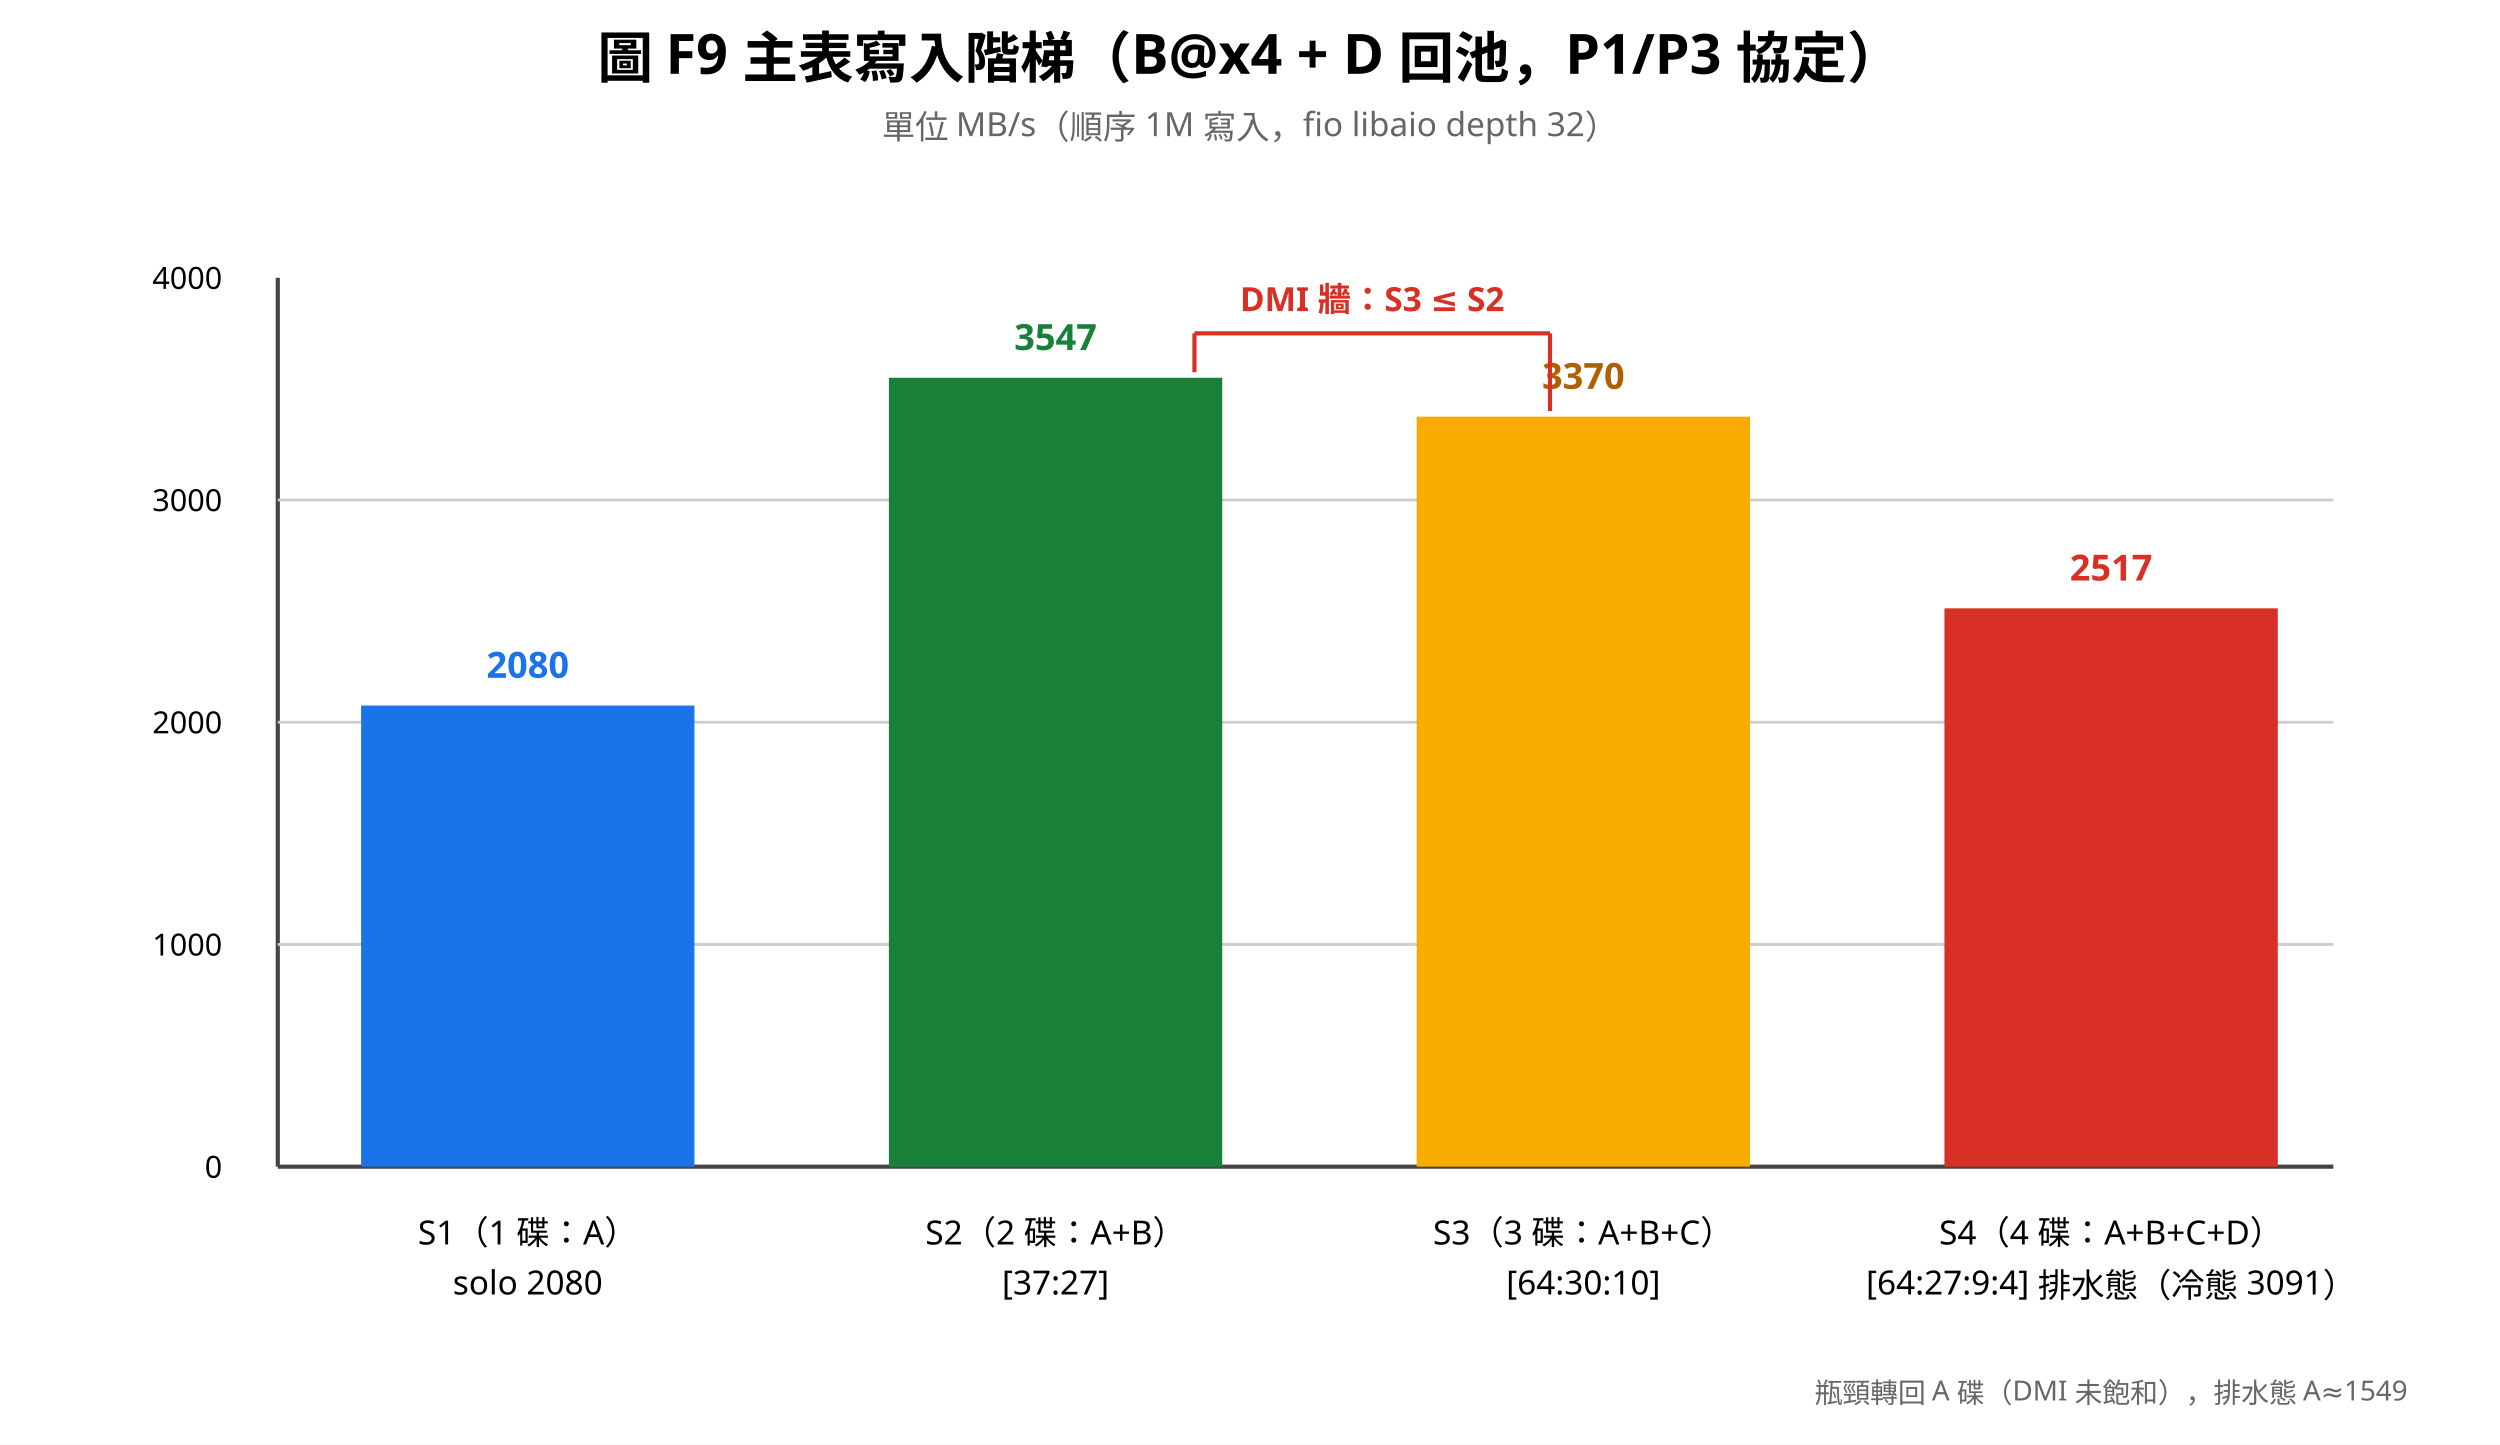
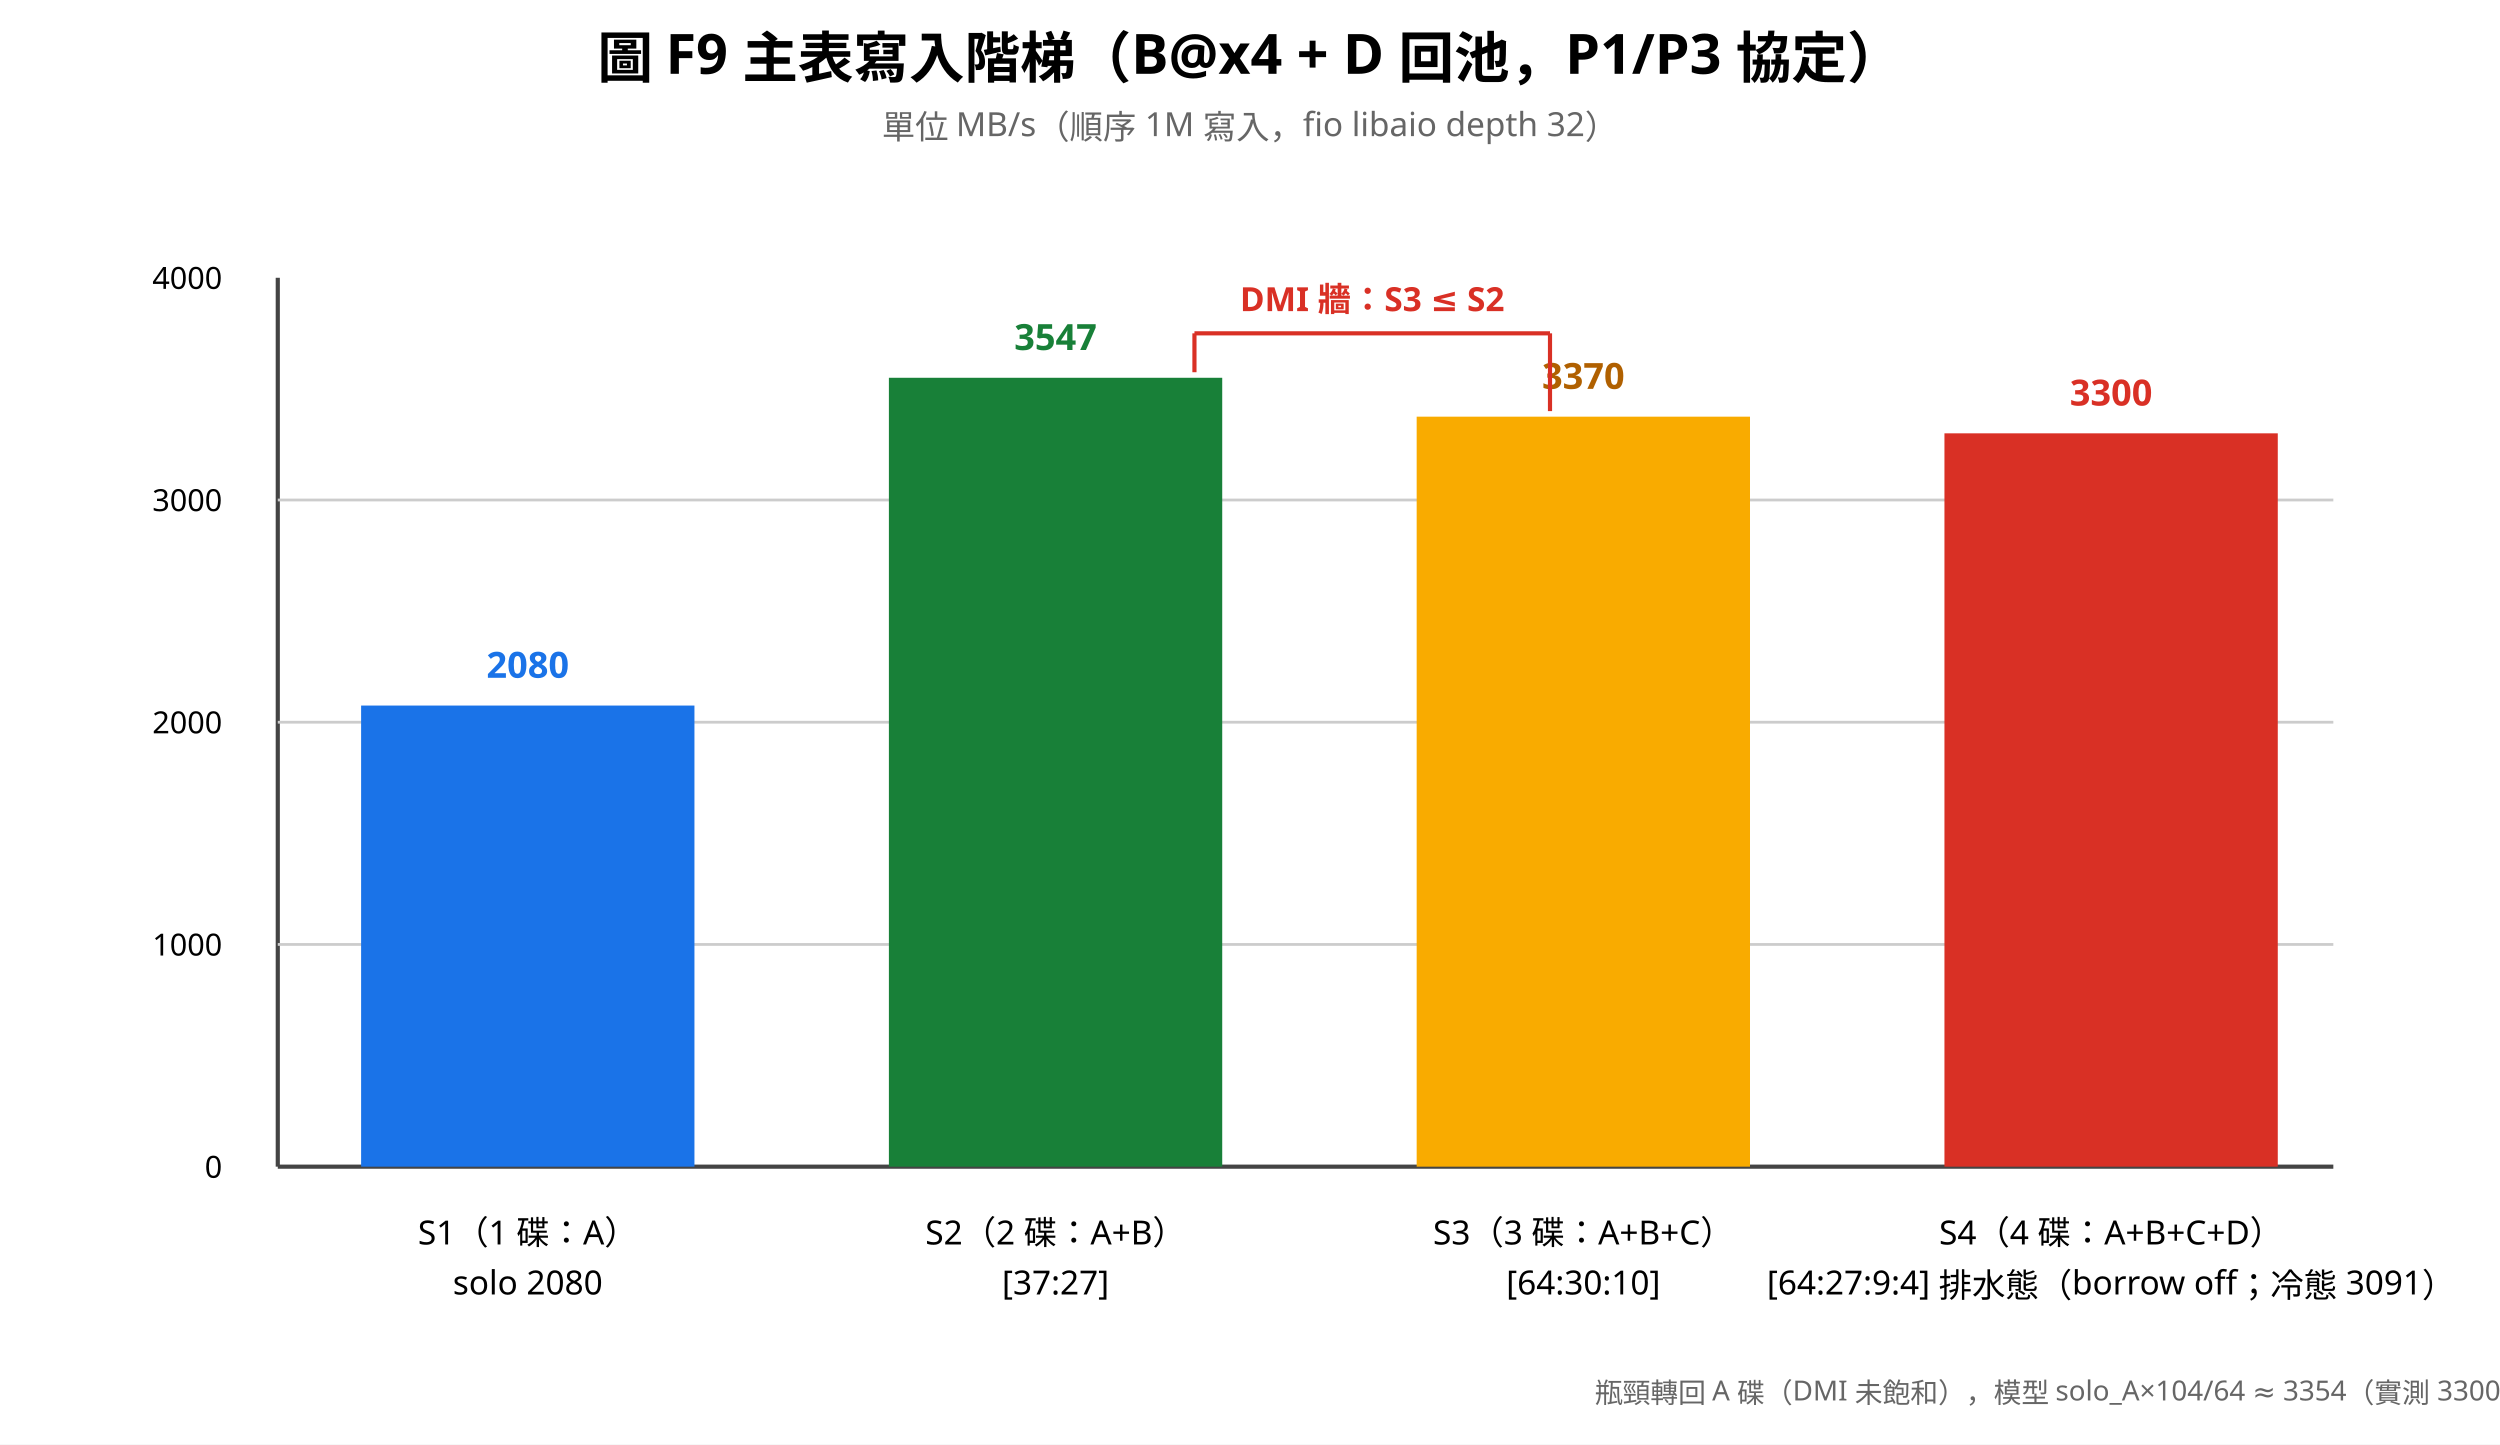
<svg xmlns="http://www.w3.org/2000/svg" viewBox="0 0 900 520" font-family="'Microsoft JhengHei','PingFang SC','SimHei',sans-serif">
  <rect width="900" height="520" fill="#ffffff" />
  <text x="450" y="28" text-anchor="middle" font-size="20" font-weight="bold">圖 F9 主表寫入階梯（B@x4 + D 回池，P1/P3 協定）</text>
  <text x="450" y="50" text-anchor="middle" font-size="12" fill="#666666">單位 MB/s（順序 1M 寫入，fio libaio depth 32）</text>
  <g font-size="11">
    <text x="80" y="104" text-anchor="end">4000</text>
    <text x="80" y="184" text-anchor="end">3000</text>
    <text x="80" y="264" text-anchor="end">2000</text>
    <text x="80" y="344" text-anchor="end">1000</text>
    <text x="80" y="424" text-anchor="end">0</text>
  </g>
  <line x1="100" y1="100" x2="100" y2="420" stroke="#444444" stroke-width="1.5" />
  <line x1="100" y1="420" x2="840" y2="420" stroke="#444444" stroke-width="1.5" />
  <g stroke="#cccccc" stroke-width="1">
    <line x1="100" y1="180" x2="840" y2="180" />
    <line x1="100" y1="260" x2="840" y2="260" />
    <line x1="100" y1="340" x2="840" y2="340" />
  </g>
  <rect x="130" y="254" width="120" height="166" fill="#1a73e8" />
  <rect x="320" y="136" width="120" height="284" fill="#188038" />
  <rect x="510" y="150" width="120" height="270" fill="#f9ab00" />
-   <rect x="700" y="219" width="120" height="201" fill="#d93025" />
+   <rect x="700" y="156" width="120" height="264" fill="#d93025" />
  <g font-size="13" font-weight="bold" text-anchor="middle">
    <text x="190" y="244" fill="#1a73e8">2080</text>
    <text x="380" y="126" fill="#188038">3547</text>
    <text x="570" y="140" fill="#b06000">3370</text>
-     <text x="760" y="209" fill="#d93025">2517</text>
+     <text x="760" y="146" fill="#d93025">3300</text>
  </g>
  <g font-size="12" text-anchor="middle">
    <text x="190" y="448">S1（1 碟：A）</text>
    <text x="190" y="466">solo 2080</text>
    <text x="380" y="448">S2（2 碟：A+B）</text>
    <text x="380" y="466">[37:27]</text>
    <text x="570" y="448">S3（3 碟：A+B+C）</text>
    <text x="570" y="466">[64:30:10]</text>
    <text x="760" y="448">S4（4 碟：A+B+C+D）</text>
-     <text x="760" y="466">[64:27:9:4] 排水態（冷態 3091）</text>
+     <text x="760" y="466">[64:27:9:4] 排水態（borrow off；冷態 3091）</text>
  </g>
-   <text x="760" y="505" text-anchor="middle" font-size="10" fill="#666666">瓶頸轉回 A 碟（DMI 未飽和），排水態 A≈1549</text>
+   <text x="760" y="505" text-anchor="middle" font-size="10" fill="#666666">瓶頸轉回 A 碟（DMI 未飽和），模型 solo_A×104/64 ≈ 3354（實測 3300，-1.6%）</text>
  <line x1="430" y1="120" x2="558" y2="120" stroke="#d93025" stroke-width="1.5" />
  <line x1="430" y1="120" x2="430" y2="134" stroke="#d93025" stroke-width="1.5" />
  <line x1="558" y1="120" x2="558" y2="148" stroke="#d93025" stroke-width="1.5" />
  <text x="494" y="112" text-anchor="middle" font-size="12" fill="#d93025" font-weight="bold">DMI 牆：S3 ≤ S2</text>
</svg>
